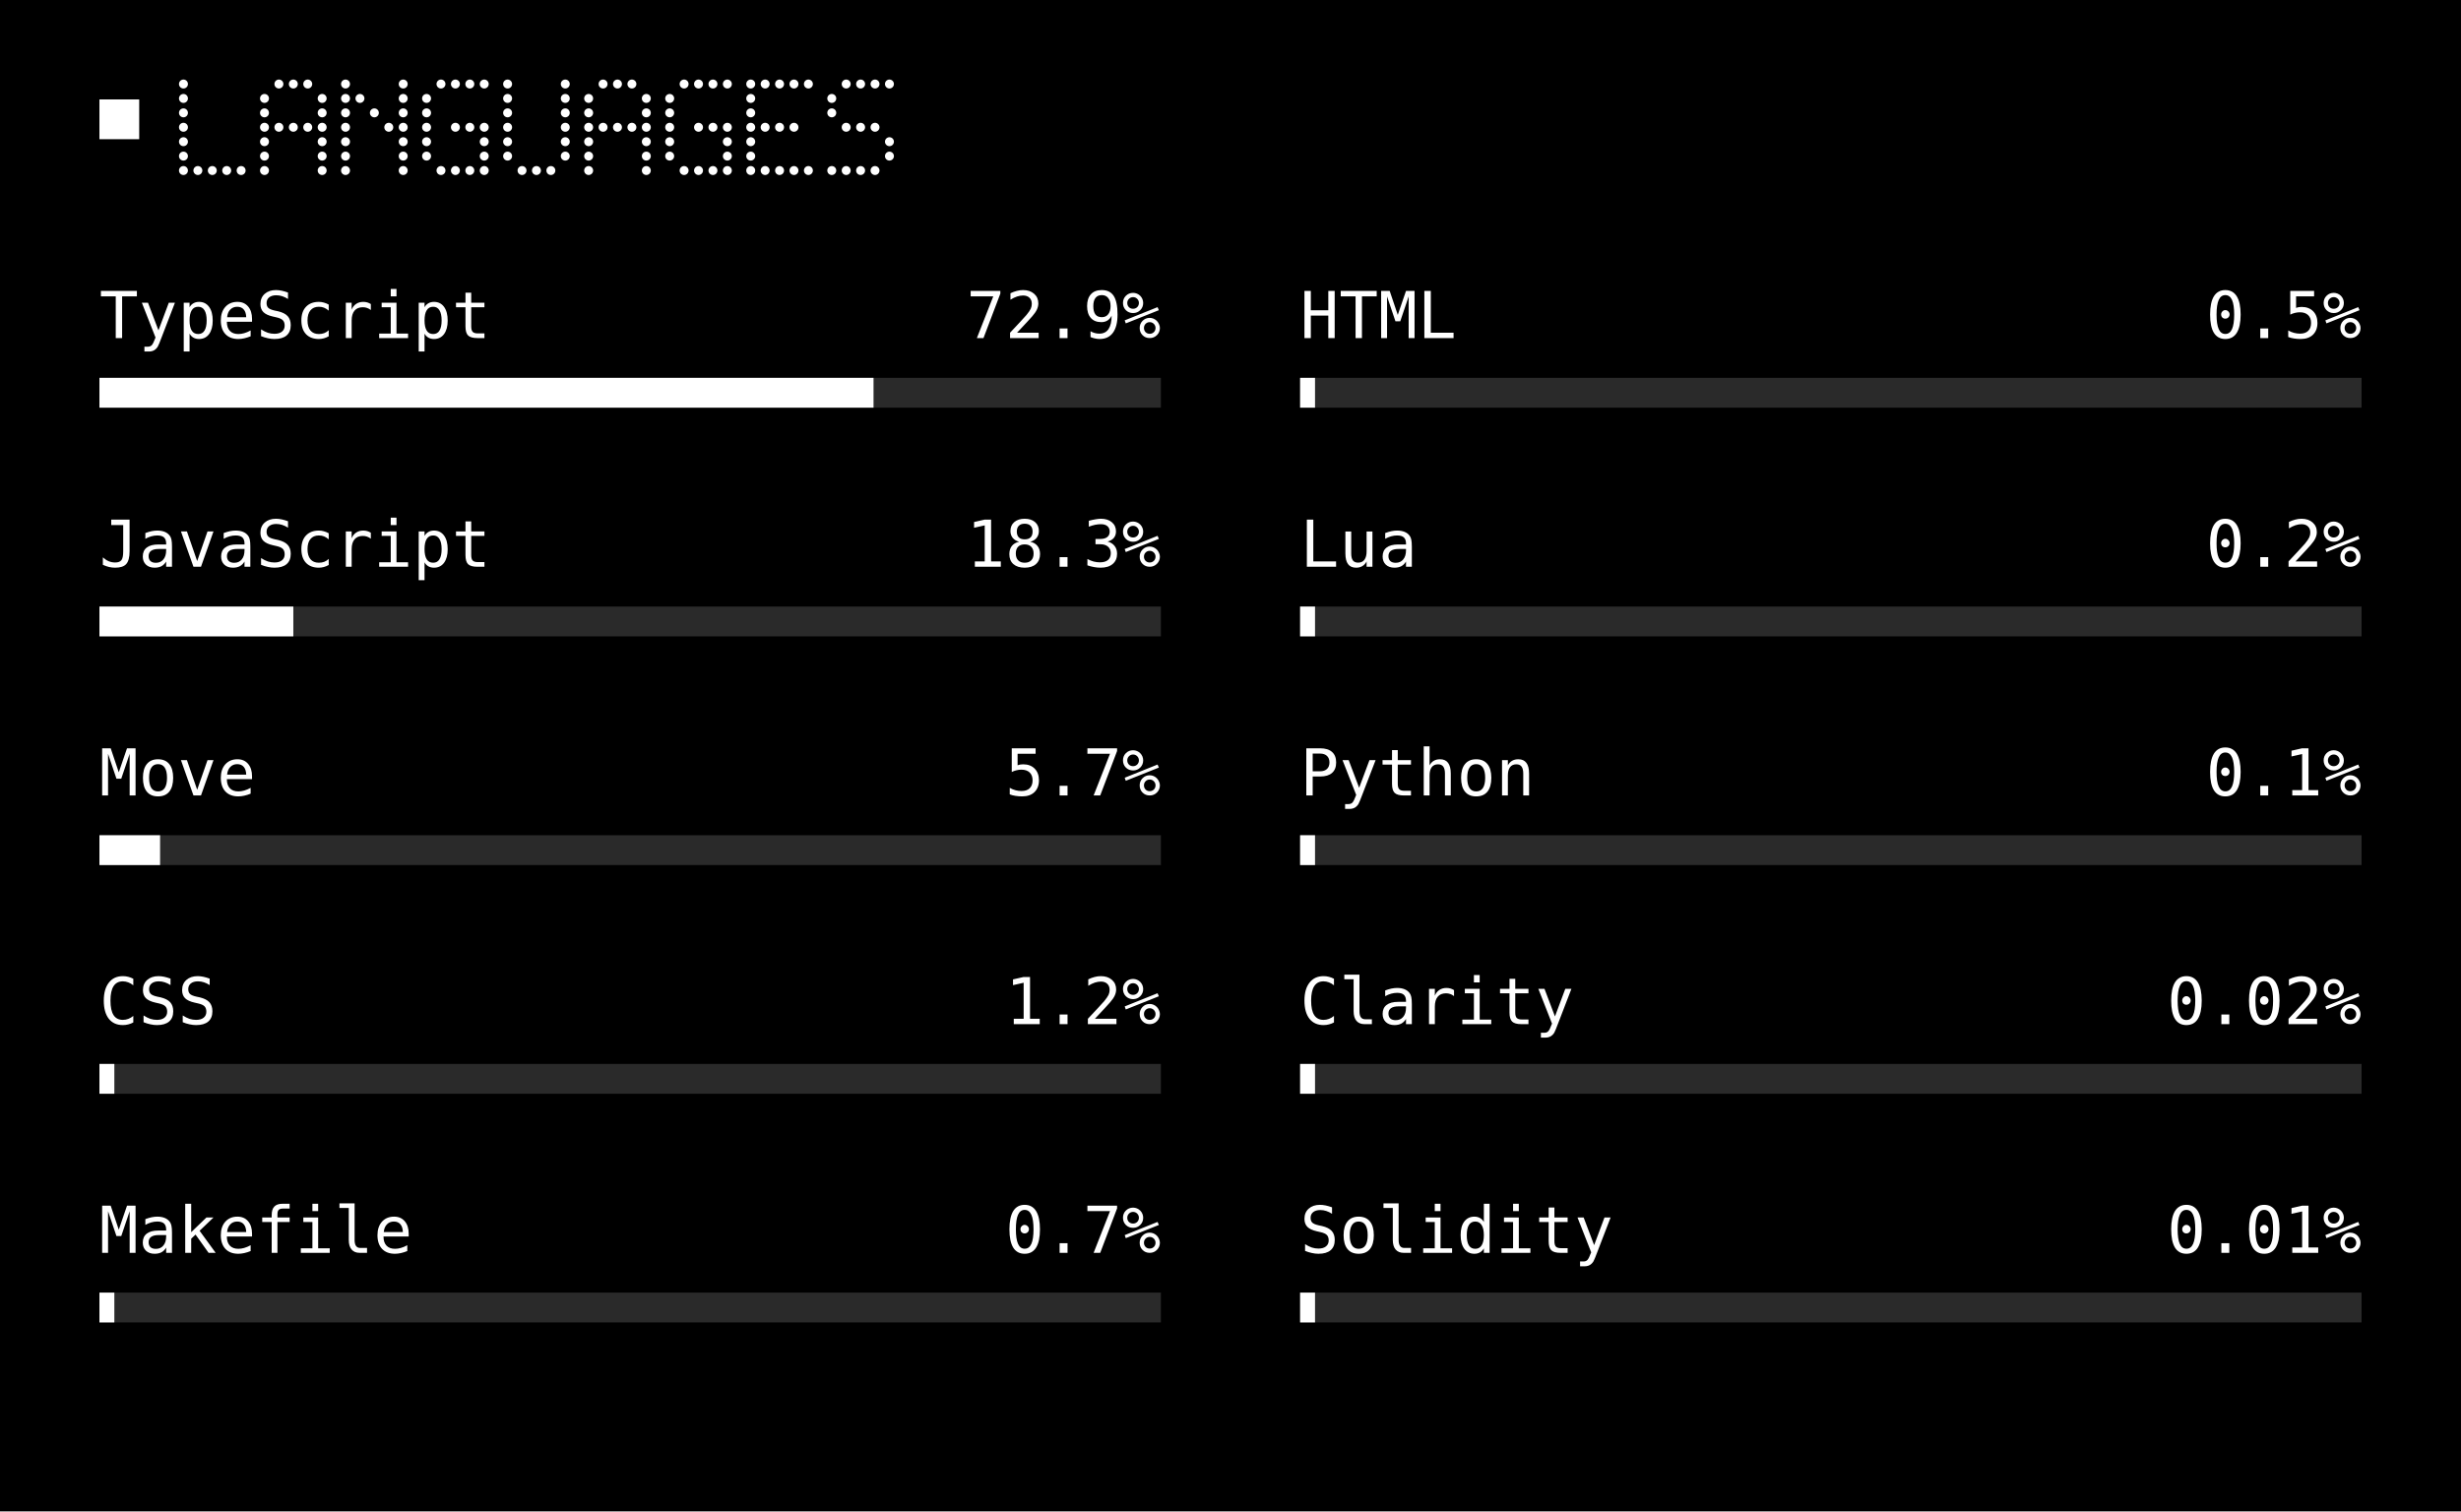
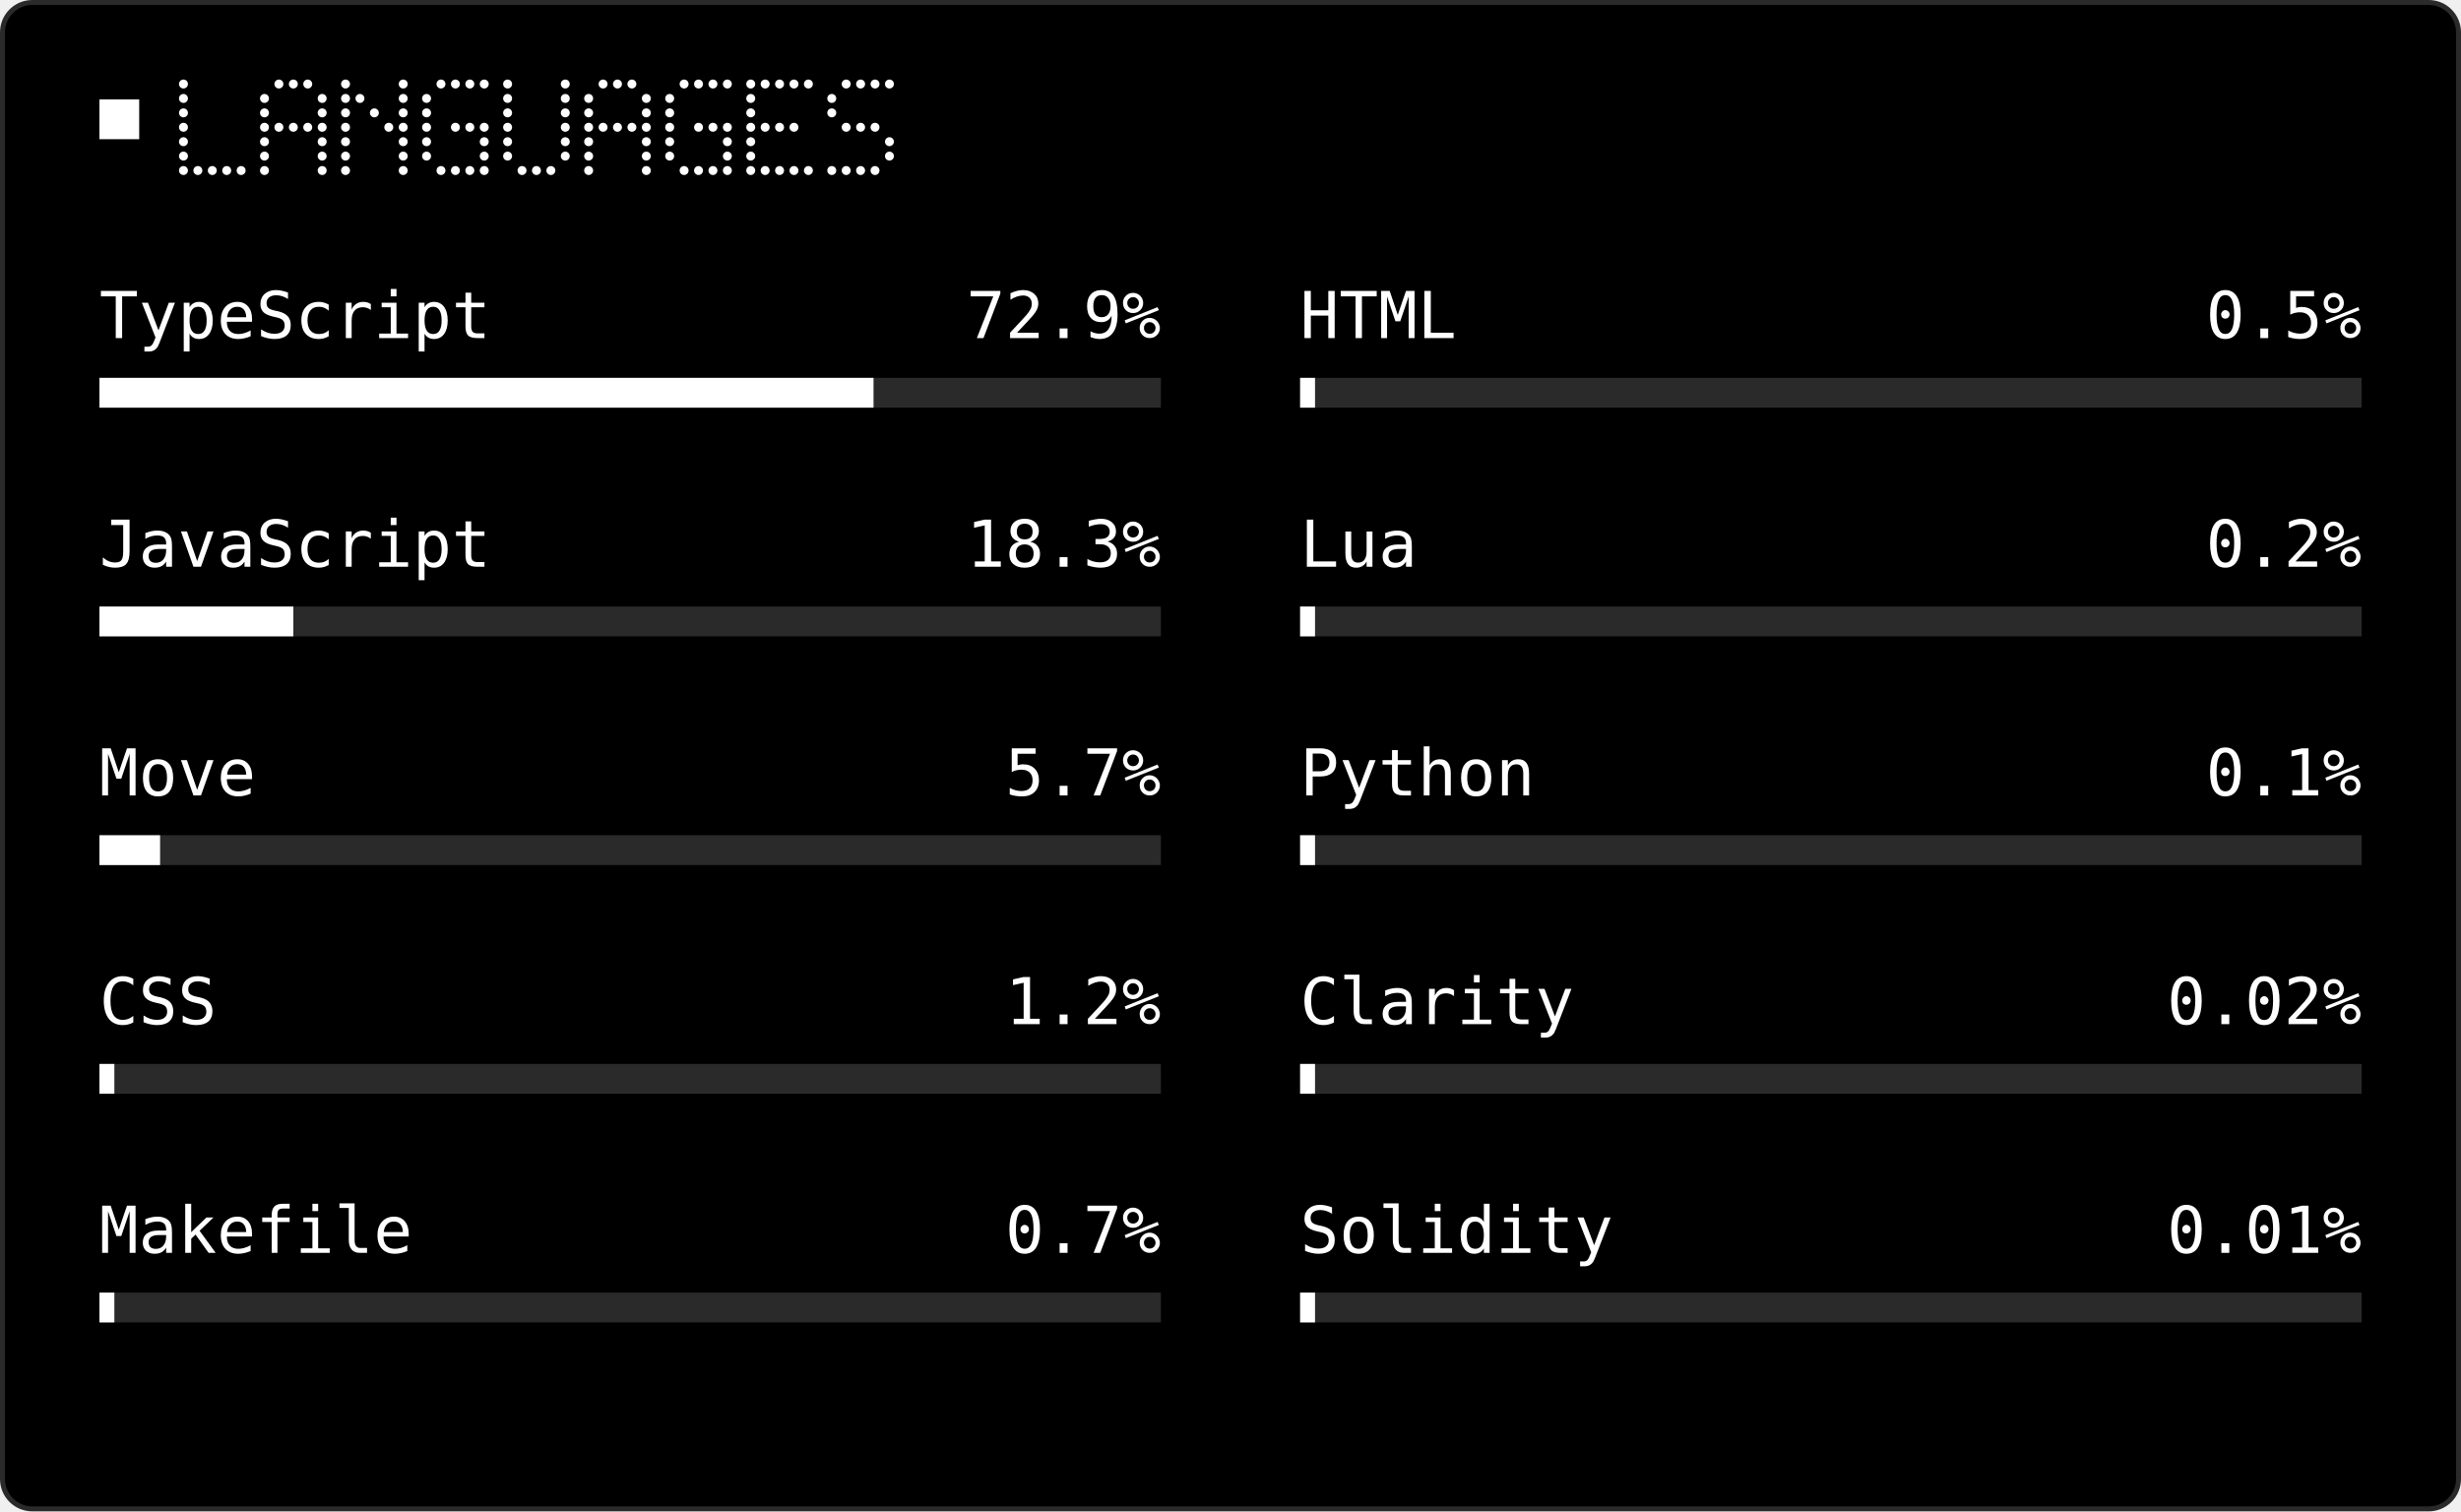
<svg xmlns="http://www.w3.org/2000/svg" width="495" height="304" viewBox="0 0 495 304" role="img">
-   <rect width="495" height="304" fill="#000000" />
+   <rect x="0.5" y="0.5" width="494" height="303" rx="6" fill="#000000" stroke="#2A2A2A" stroke-width="1" />
  <rect x="20" y="20" width="8" height="8" fill="#FFFFFF" />
  <circle cx="36.9" cy="16.9" r="0.90" fill="#FFFFFF" />
  <circle cx="36.9" cy="19.8" r="0.90" fill="#FFFFFF" />
  <circle cx="36.9" cy="22.7" r="0.90" fill="#FFFFFF" />
  <circle cx="36.9" cy="25.6" r="0.90" fill="#FFFFFF" />
  <circle cx="36.9" cy="28.5" r="0.90" fill="#FFFFFF" />
  <circle cx="36.9" cy="31.4" r="0.90" fill="#FFFFFF" />
  <circle cx="36.9" cy="34.3" r="0.90" fill="#FFFFFF" />
  <circle cx="39.8" cy="34.3" r="0.90" fill="#FFFFFF" />
  <circle cx="42.7" cy="34.3" r="0.90" fill="#FFFFFF" />
  <circle cx="45.6" cy="34.3" r="0.90" fill="#FFFFFF" />
  <circle cx="48.5" cy="34.3" r="0.90" fill="#FFFFFF" />
  <circle cx="56.1" cy="16.9" r="0.90" fill="#FFFFFF" />
  <circle cx="59.0" cy="16.9" r="0.90" fill="#FFFFFF" />
  <circle cx="61.9" cy="16.9" r="0.90" fill="#FFFFFF" />
  <circle cx="53.2" cy="19.8" r="0.90" fill="#FFFFFF" />
  <circle cx="64.8" cy="19.8" r="0.90" fill="#FFFFFF" />
  <circle cx="53.2" cy="22.7" r="0.90" fill="#FFFFFF" />
  <circle cx="64.8" cy="22.7" r="0.90" fill="#FFFFFF" />
  <circle cx="53.2" cy="25.6" r="0.90" fill="#FFFFFF" />
  <circle cx="56.1" cy="25.6" r="0.90" fill="#FFFFFF" />
  <circle cx="59.0" cy="25.6" r="0.90" fill="#FFFFFF" />
  <circle cx="61.9" cy="25.6" r="0.90" fill="#FFFFFF" />
  <circle cx="64.8" cy="25.6" r="0.90" fill="#FFFFFF" />
  <circle cx="53.2" cy="28.5" r="0.90" fill="#FFFFFF" />
  <circle cx="64.8" cy="28.5" r="0.90" fill="#FFFFFF" />
  <circle cx="53.2" cy="31.4" r="0.90" fill="#FFFFFF" />
  <circle cx="64.8" cy="31.4" r="0.90" fill="#FFFFFF" />
  <circle cx="53.2" cy="34.3" r="0.90" fill="#FFFFFF" />
  <circle cx="64.8" cy="34.3" r="0.90" fill="#FFFFFF" />
  <circle cx="69.5" cy="16.9" r="0.90" fill="#FFFFFF" />
  <circle cx="81.1" cy="16.9" r="0.90" fill="#FFFFFF" />
  <circle cx="69.5" cy="19.8" r="0.90" fill="#FFFFFF" />
  <circle cx="72.4" cy="19.8" r="0.90" fill="#FFFFFF" />
  <circle cx="81.1" cy="19.8" r="0.90" fill="#FFFFFF" />
  <circle cx="69.5" cy="22.7" r="0.90" fill="#FFFFFF" />
  <circle cx="75.3" cy="22.7" r="0.90" fill="#FFFFFF" />
  <circle cx="81.1" cy="22.7" r="0.90" fill="#FFFFFF" />
  <circle cx="69.5" cy="25.6" r="0.90" fill="#FFFFFF" />
  <circle cx="78.2" cy="25.6" r="0.90" fill="#FFFFFF" />
  <circle cx="81.1" cy="25.6" r="0.90" fill="#FFFFFF" />
  <circle cx="69.5" cy="28.5" r="0.90" fill="#FFFFFF" />
  <circle cx="81.1" cy="28.5" r="0.90" fill="#FFFFFF" />
  <circle cx="69.5" cy="31.4" r="0.90" fill="#FFFFFF" />
  <circle cx="81.1" cy="31.4" r="0.90" fill="#FFFFFF" />
  <circle cx="69.5" cy="34.3" r="0.90" fill="#FFFFFF" />
  <circle cx="81.1" cy="34.3" r="0.90" fill="#FFFFFF" />
  <circle cx="88.7" cy="16.9" r="0.90" fill="#FFFFFF" />
  <circle cx="91.6" cy="16.9" r="0.90" fill="#FFFFFF" />
  <circle cx="94.5" cy="16.9" r="0.90" fill="#FFFFFF" />
  <circle cx="97.4" cy="16.9" r="0.90" fill="#FFFFFF" />
  <circle cx="85.8" cy="19.8" r="0.90" fill="#FFFFFF" />
  <circle cx="85.8" cy="22.7" r="0.90" fill="#FFFFFF" />
  <circle cx="85.8" cy="25.6" r="0.90" fill="#FFFFFF" />
  <circle cx="91.6" cy="25.6" r="0.90" fill="#FFFFFF" />
  <circle cx="94.5" cy="25.6" r="0.90" fill="#FFFFFF" />
  <circle cx="97.4" cy="25.6" r="0.90" fill="#FFFFFF" />
  <circle cx="85.8" cy="28.5" r="0.90" fill="#FFFFFF" />
  <circle cx="97.4" cy="28.5" r="0.90" fill="#FFFFFF" />
  <circle cx="85.8" cy="31.4" r="0.90" fill="#FFFFFF" />
  <circle cx="97.4" cy="31.4" r="0.90" fill="#FFFFFF" />
  <circle cx="88.7" cy="34.3" r="0.90" fill="#FFFFFF" />
  <circle cx="91.6" cy="34.3" r="0.90" fill="#FFFFFF" />
  <circle cx="94.5" cy="34.3" r="0.90" fill="#FFFFFF" />
  <circle cx="97.4" cy="34.3" r="0.90" fill="#FFFFFF" />
  <circle cx="102.1" cy="16.9" r="0.90" fill="#FFFFFF" />
  <circle cx="113.7" cy="16.9" r="0.90" fill="#FFFFFF" />
  <circle cx="102.1" cy="19.8" r="0.90" fill="#FFFFFF" />
  <circle cx="113.7" cy="19.8" r="0.90" fill="#FFFFFF" />
  <circle cx="102.1" cy="22.7" r="0.90" fill="#FFFFFF" />
  <circle cx="113.7" cy="22.7" r="0.90" fill="#FFFFFF" />
  <circle cx="102.1" cy="25.6" r="0.90" fill="#FFFFFF" />
  <circle cx="113.7" cy="25.6" r="0.90" fill="#FFFFFF" />
  <circle cx="102.1" cy="28.5" r="0.90" fill="#FFFFFF" />
  <circle cx="113.7" cy="28.5" r="0.90" fill="#FFFFFF" />
  <circle cx="102.1" cy="31.4" r="0.90" fill="#FFFFFF" />
  <circle cx="113.7" cy="31.4" r="0.90" fill="#FFFFFF" />
  <circle cx="105.0" cy="34.3" r="0.90" fill="#FFFFFF" />
  <circle cx="107.9" cy="34.3" r="0.90" fill="#FFFFFF" />
  <circle cx="110.8" cy="34.3" r="0.90" fill="#FFFFFF" />
  <circle cx="121.3" cy="16.9" r="0.90" fill="#FFFFFF" />
  <circle cx="124.2" cy="16.9" r="0.90" fill="#FFFFFF" />
  <circle cx="127.1" cy="16.9" r="0.90" fill="#FFFFFF" />
  <circle cx="118.4" cy="19.8" r="0.90" fill="#FFFFFF" />
  <circle cx="130.0" cy="19.8" r="0.90" fill="#FFFFFF" />
  <circle cx="118.4" cy="22.7" r="0.90" fill="#FFFFFF" />
  <circle cx="130.0" cy="22.7" r="0.90" fill="#FFFFFF" />
  <circle cx="118.4" cy="25.6" r="0.90" fill="#FFFFFF" />
  <circle cx="121.3" cy="25.6" r="0.90" fill="#FFFFFF" />
  <circle cx="124.2" cy="25.6" r="0.90" fill="#FFFFFF" />
  <circle cx="127.1" cy="25.6" r="0.90" fill="#FFFFFF" />
  <circle cx="130.0" cy="25.6" r="0.90" fill="#FFFFFF" />
  <circle cx="118.4" cy="28.5" r="0.90" fill="#FFFFFF" />
  <circle cx="130.0" cy="28.5" r="0.90" fill="#FFFFFF" />
  <circle cx="118.4" cy="31.4" r="0.90" fill="#FFFFFF" />
  <circle cx="130.0" cy="31.4" r="0.90" fill="#FFFFFF" />
  <circle cx="118.4" cy="34.3" r="0.90" fill="#FFFFFF" />
  <circle cx="130.0" cy="34.3" r="0.90" fill="#FFFFFF" />
  <circle cx="137.6" cy="16.9" r="0.90" fill="#FFFFFF" />
  <circle cx="140.5" cy="16.9" r="0.90" fill="#FFFFFF" />
  <circle cx="143.4" cy="16.9" r="0.90" fill="#FFFFFF" />
  <circle cx="146.3" cy="16.9" r="0.90" fill="#FFFFFF" />
  <circle cx="134.7" cy="19.8" r="0.90" fill="#FFFFFF" />
  <circle cx="134.7" cy="22.7" r="0.90" fill="#FFFFFF" />
  <circle cx="134.7" cy="25.6" r="0.90" fill="#FFFFFF" />
  <circle cx="140.5" cy="25.6" r="0.90" fill="#FFFFFF" />
  <circle cx="143.4" cy="25.6" r="0.90" fill="#FFFFFF" />
  <circle cx="146.3" cy="25.6" r="0.90" fill="#FFFFFF" />
  <circle cx="134.7" cy="28.5" r="0.90" fill="#FFFFFF" />
  <circle cx="146.3" cy="28.5" r="0.90" fill="#FFFFFF" />
  <circle cx="134.7" cy="31.4" r="0.90" fill="#FFFFFF" />
  <circle cx="146.3" cy="31.4" r="0.90" fill="#FFFFFF" />
  <circle cx="137.6" cy="34.3" r="0.90" fill="#FFFFFF" />
  <circle cx="140.5" cy="34.3" r="0.90" fill="#FFFFFF" />
  <circle cx="143.4" cy="34.3" r="0.90" fill="#FFFFFF" />
  <circle cx="146.3" cy="34.3" r="0.90" fill="#FFFFFF" />
  <circle cx="151.0" cy="16.9" r="0.90" fill="#FFFFFF" />
  <circle cx="153.9" cy="16.9" r="0.90" fill="#FFFFFF" />
  <circle cx="156.8" cy="16.9" r="0.90" fill="#FFFFFF" />
  <circle cx="159.7" cy="16.9" r="0.90" fill="#FFFFFF" />
  <circle cx="162.6" cy="16.9" r="0.90" fill="#FFFFFF" />
  <circle cx="151.0" cy="19.8" r="0.90" fill="#FFFFFF" />
  <circle cx="151.0" cy="22.7" r="0.90" fill="#FFFFFF" />
  <circle cx="151.0" cy="25.6" r="0.90" fill="#FFFFFF" />
  <circle cx="153.9" cy="25.6" r="0.90" fill="#FFFFFF" />
  <circle cx="156.8" cy="25.6" r="0.90" fill="#FFFFFF" />
  <circle cx="159.7" cy="25.6" r="0.90" fill="#FFFFFF" />
  <circle cx="151.0" cy="28.5" r="0.90" fill="#FFFFFF" />
  <circle cx="151.0" cy="31.4" r="0.90" fill="#FFFFFF" />
  <circle cx="151.0" cy="34.3" r="0.90" fill="#FFFFFF" />
  <circle cx="153.9" cy="34.3" r="0.90" fill="#FFFFFF" />
  <circle cx="156.8" cy="34.3" r="0.90" fill="#FFFFFF" />
  <circle cx="159.7" cy="34.3" r="0.90" fill="#FFFFFF" />
  <circle cx="162.6" cy="34.3" r="0.90" fill="#FFFFFF" />
  <circle cx="170.2" cy="16.9" r="0.90" fill="#FFFFFF" />
  <circle cx="173.1" cy="16.9" r="0.90" fill="#FFFFFF" />
  <circle cx="176.0" cy="16.9" r="0.90" fill="#FFFFFF" />
  <circle cx="178.9" cy="16.9" r="0.90" fill="#FFFFFF" />
  <circle cx="167.3" cy="19.8" r="0.90" fill="#FFFFFF" />
  <circle cx="167.3" cy="22.7" r="0.90" fill="#FFFFFF" />
  <circle cx="170.2" cy="25.6" r="0.90" fill="#FFFFFF" />
  <circle cx="173.1" cy="25.6" r="0.90" fill="#FFFFFF" />
  <circle cx="176.0" cy="25.6" r="0.90" fill="#FFFFFF" />
  <circle cx="178.9" cy="28.5" r="0.90" fill="#FFFFFF" />
  <circle cx="178.9" cy="31.4" r="0.90" fill="#FFFFFF" />
  <circle cx="167.3" cy="34.3" r="0.90" fill="#FFFFFF" />
  <circle cx="170.2" cy="34.3" r="0.90" fill="#FFFFFF" />
  <circle cx="173.1" cy="34.3" r="0.90" fill="#FFFFFF" />
  <circle cx="176.0" cy="34.3" r="0.90" fill="#FFFFFF" />
  <text x="20.0" y="68" fill="#FFFFFF" text-anchor="start" font-family="ui-monospace, Geist Mono, monospace" font-size="13" letter-spacing="0.05" dominant-baseline="auto">TypeScript</text>
  <text x="233.5" y="68" fill="#FFFFFF" text-anchor="end" font-family="ui-monospace, Geist Mono, monospace" font-size="13" letter-spacing="0" dominant-baseline="auto">72.9%</text>
  <rect x="20.0" y="76.0" width="213.5" height="6" fill="#2A2A2A" />
  <rect x="20.0" y="76.0" width="155.7" height="6" fill="#FFFFFF" />
  <text x="20.0" y="114" fill="#FFFFFF" text-anchor="start" font-family="ui-monospace, Geist Mono, monospace" font-size="13" letter-spacing="0.05" dominant-baseline="auto">JavaScript</text>
  <text x="233.5" y="114" fill="#FFFFFF" text-anchor="end" font-family="ui-monospace, Geist Mono, monospace" font-size="13" letter-spacing="0" dominant-baseline="auto">18.3%</text>
  <rect x="20.0" y="122.0" width="213.5" height="6" fill="#2A2A2A" />
  <rect x="20.0" y="122.0" width="39.0" height="6" fill="#FFFFFF" />
  <text x="20.0" y="160" fill="#FFFFFF" text-anchor="start" font-family="ui-monospace, Geist Mono, monospace" font-size="13" letter-spacing="0.05" dominant-baseline="auto">Move</text>
  <text x="233.5" y="160" fill="#FFFFFF" text-anchor="end" font-family="ui-monospace, Geist Mono, monospace" font-size="13" letter-spacing="0" dominant-baseline="auto">5.7%</text>
  <rect x="20.0" y="168.0" width="213.5" height="6" fill="#2A2A2A" />
  <rect x="20.0" y="168.0" width="12.2" height="6" fill="#FFFFFF" />
  <text x="20.0" y="206" fill="#FFFFFF" text-anchor="start" font-family="ui-monospace, Geist Mono, monospace" font-size="13" letter-spacing="0.05" dominant-baseline="auto">CSS</text>
  <text x="233.5" y="206" fill="#FFFFFF" text-anchor="end" font-family="ui-monospace, Geist Mono, monospace" font-size="13" letter-spacing="0" dominant-baseline="auto">1.2%</text>
  <rect x="20.0" y="214.0" width="213.5" height="6" fill="#2A2A2A" />
  <rect x="20.0" y="214.0" width="3.0" height="6" fill="#FFFFFF" />
  <text x="20.0" y="252" fill="#FFFFFF" text-anchor="start" font-family="ui-monospace, Geist Mono, monospace" font-size="13" letter-spacing="0.05" dominant-baseline="auto">Makefile</text>
  <text x="233.5" y="252" fill="#FFFFFF" text-anchor="end" font-family="ui-monospace, Geist Mono, monospace" font-size="13" letter-spacing="0" dominant-baseline="auto">0.7%</text>
  <rect x="20.0" y="260.0" width="213.5" height="6" fill="#2A2A2A" />
  <rect x="20.0" y="260.0" width="3.0" height="6" fill="#FFFFFF" />
  <text x="261.5" y="68" fill="#FFFFFF" text-anchor="start" font-family="ui-monospace, Geist Mono, monospace" font-size="13" letter-spacing="0.05" dominant-baseline="auto">HTML</text>
  <text x="475.0" y="68" fill="#FFFFFF" text-anchor="end" font-family="ui-monospace, Geist Mono, monospace" font-size="13" letter-spacing="0" dominant-baseline="auto">0.5%</text>
  <rect x="261.5" y="76.0" width="213.5" height="6" fill="#2A2A2A" />
  <rect x="261.5" y="76.0" width="3.0" height="6" fill="#FFFFFF" />
  <text x="261.5" y="114" fill="#FFFFFF" text-anchor="start" font-family="ui-monospace, Geist Mono, monospace" font-size="13" letter-spacing="0.05" dominant-baseline="auto">Lua</text>
  <text x="475.0" y="114" fill="#FFFFFF" text-anchor="end" font-family="ui-monospace, Geist Mono, monospace" font-size="13" letter-spacing="0" dominant-baseline="auto">0.2%</text>
  <rect x="261.5" y="122.0" width="213.5" height="6" fill="#2A2A2A" />
  <rect x="261.5" y="122.0" width="3.0" height="6" fill="#FFFFFF" />
  <text x="261.5" y="160" fill="#FFFFFF" text-anchor="start" font-family="ui-monospace, Geist Mono, monospace" font-size="13" letter-spacing="0.05" dominant-baseline="auto">Python</text>
  <text x="475.0" y="160" fill="#FFFFFF" text-anchor="end" font-family="ui-monospace, Geist Mono, monospace" font-size="13" letter-spacing="0" dominant-baseline="auto">0.1%</text>
  <rect x="261.5" y="168.0" width="213.5" height="6" fill="#2A2A2A" />
  <rect x="261.5" y="168.0" width="3.0" height="6" fill="#FFFFFF" />
  <text x="261.5" y="206" fill="#FFFFFF" text-anchor="start" font-family="ui-monospace, Geist Mono, monospace" font-size="13" letter-spacing="0.05" dominant-baseline="auto">Clarity</text>
  <text x="475.0" y="206" fill="#FFFFFF" text-anchor="end" font-family="ui-monospace, Geist Mono, monospace" font-size="13" letter-spacing="0" dominant-baseline="auto">0.02%</text>
  <rect x="261.5" y="214.0" width="213.5" height="6" fill="#2A2A2A" />
  <rect x="261.5" y="214.0" width="3.0" height="6" fill="#FFFFFF" />
  <text x="261.5" y="252" fill="#FFFFFF" text-anchor="start" font-family="ui-monospace, Geist Mono, monospace" font-size="13" letter-spacing="0.05" dominant-baseline="auto">Solidity</text>
  <text x="475.0" y="252" fill="#FFFFFF" text-anchor="end" font-family="ui-monospace, Geist Mono, monospace" font-size="13" letter-spacing="0" dominant-baseline="auto">0.01%</text>
  <rect x="261.5" y="260.0" width="213.5" height="6" fill="#2A2A2A" />
  <rect x="261.5" y="260.0" width="3.0" height="6" fill="#FFFFFF" />
</svg>
